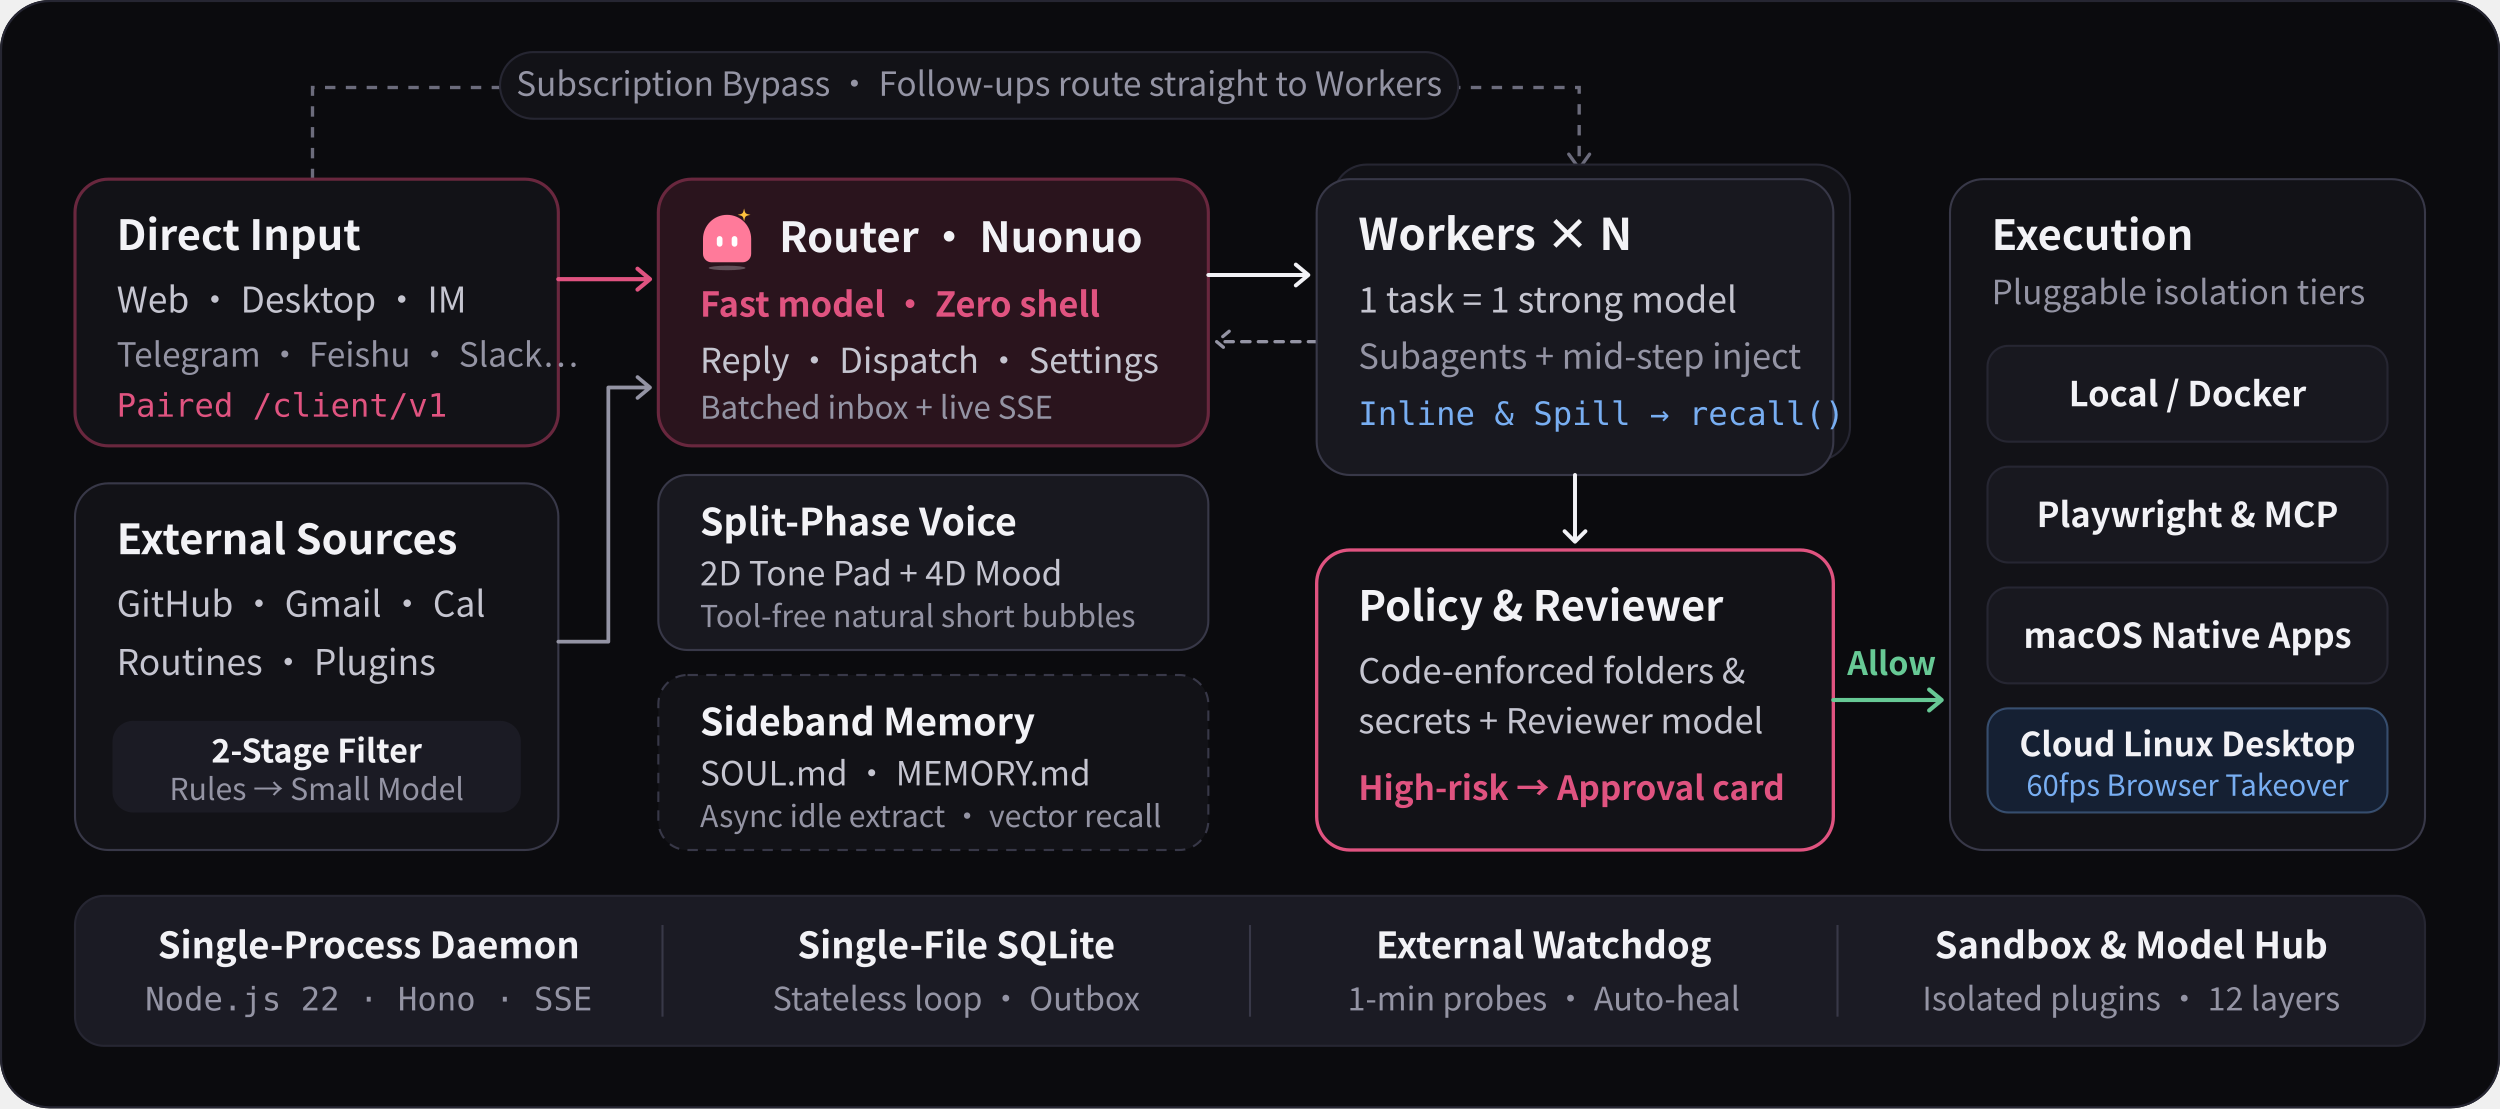
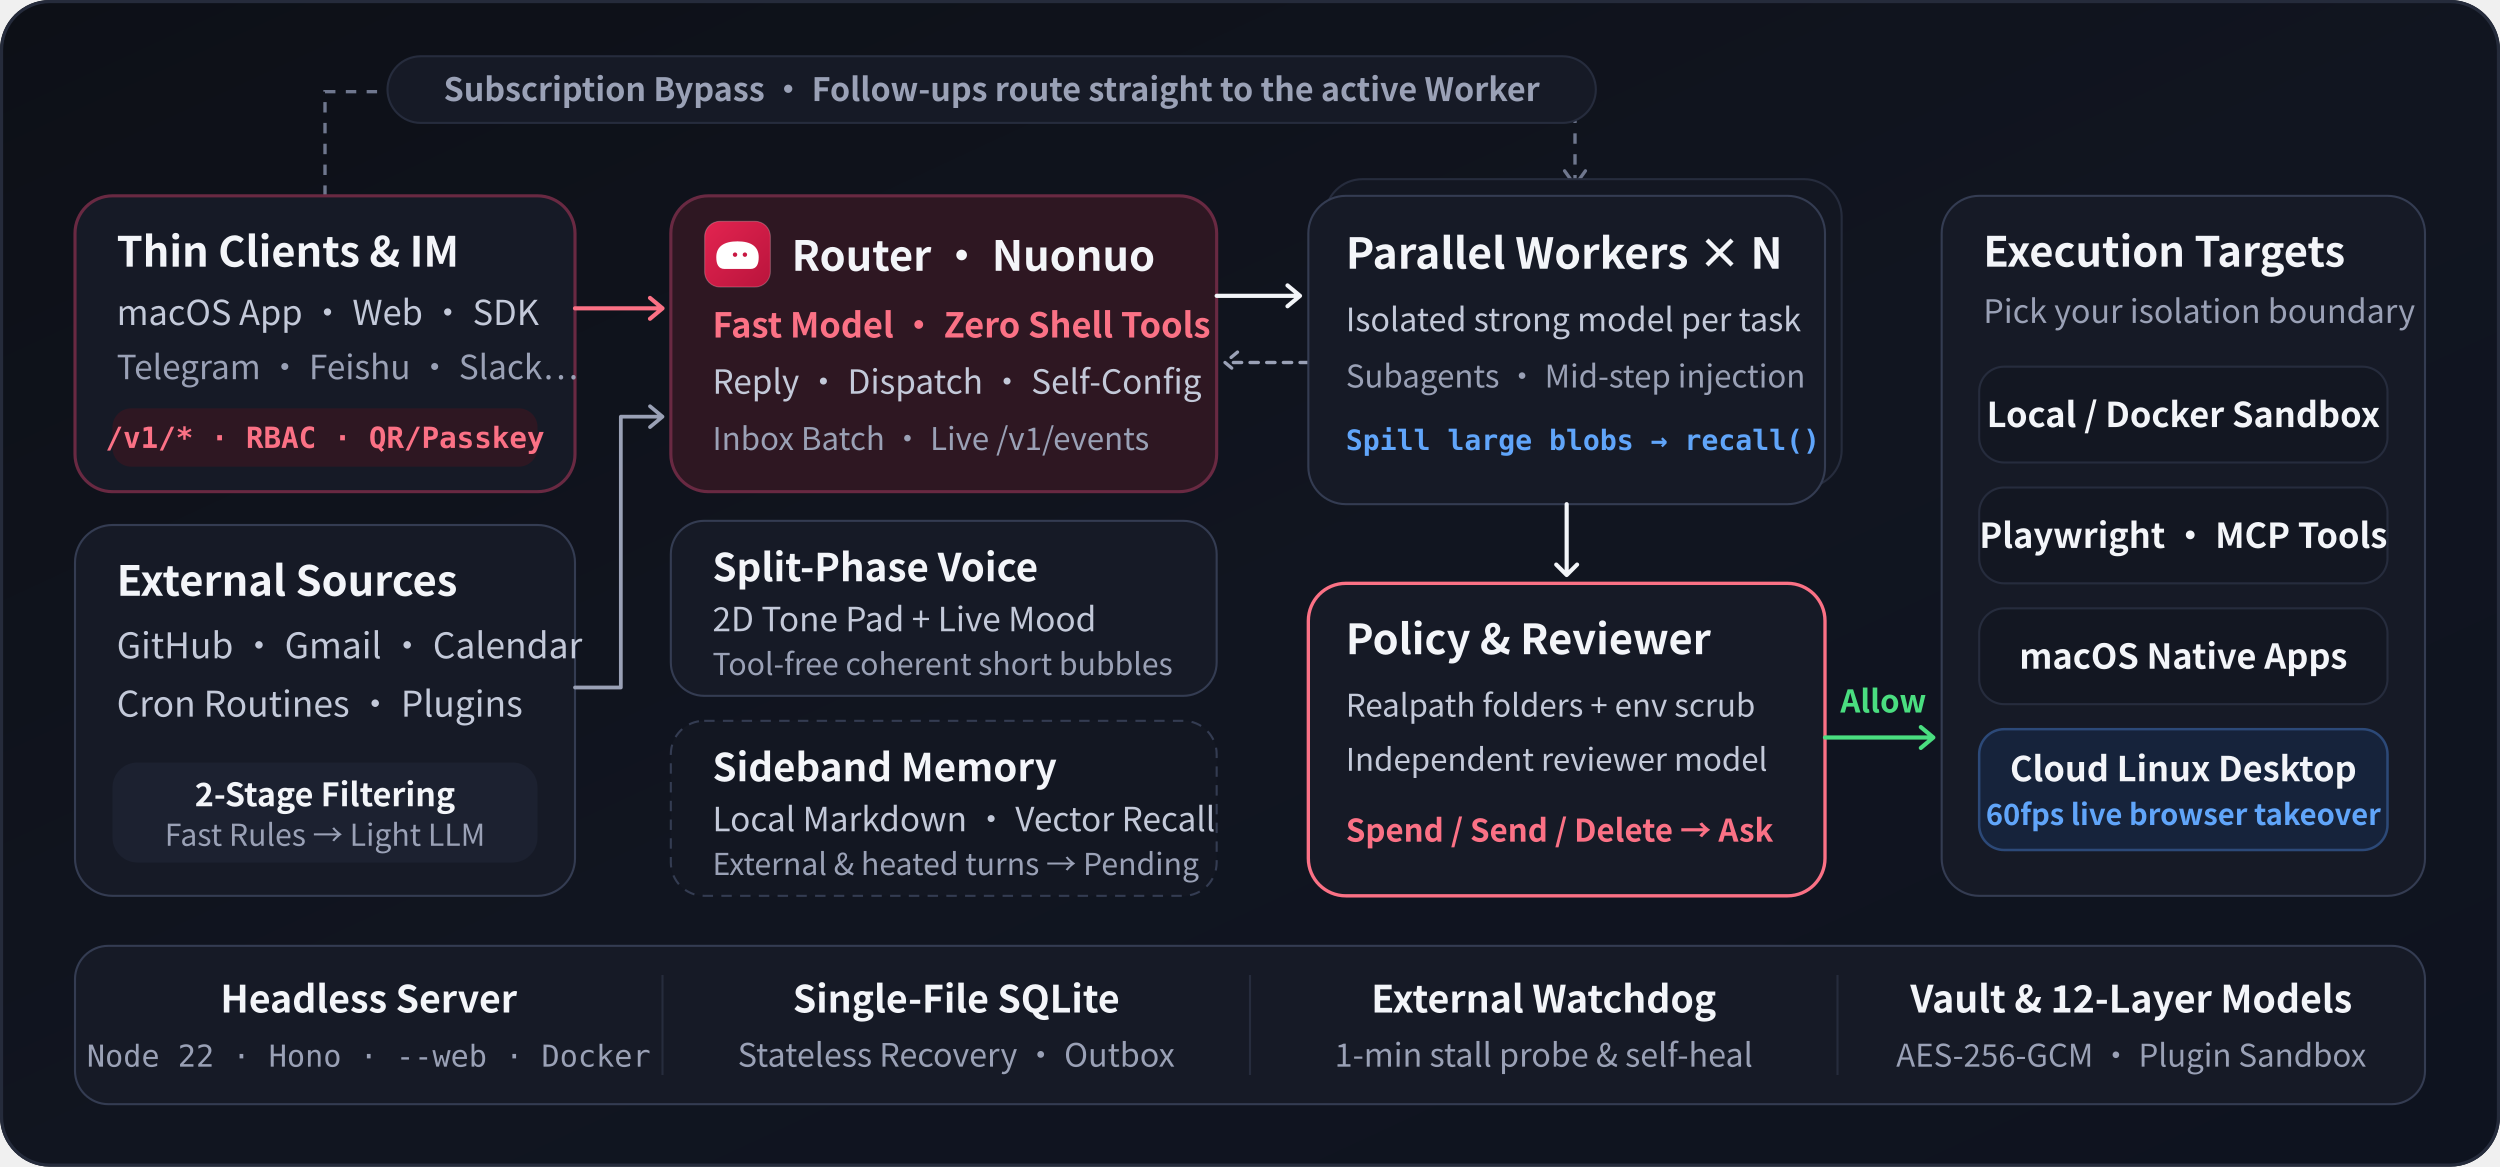
- <svg xmlns="http://www.w3.org/2000/svg" width="1200" height="532" viewBox="0 0 1200 532" role="img" aria-labelledby="title desc">
-   <rect width="1200" height="532" rx="24" fill="#0B0B0E" />
-   <rect x="0.5" y="0.5" width="1199" height="531" rx="23.5" fill="none" stroke="#262632" />
-   <path d="M150 86 V42 H758 V80" stroke="#6C6C7C" stroke-width="1.6" stroke-dasharray="5 5" fill="none" />
-   <path d="M753 74 l5 7 l5 -7" stroke="#6C6C7C" stroke-width="1.6" fill="none" stroke-linecap="round" stroke-linejoin="round" />
-   <rect x="240" y="25" width="460" height="32" rx="16" fill="#121217" stroke="#262632" />
-   <text x="470" y="46" text-anchor="middle" font-family="-apple-system, BlinkMacSystemFont, 'Segoe UI', 'PingFang SC', 'Hiragino Sans GB', 'Noto Sans CJK SC', 'Microsoft YaHei', sans-serif" font-size="16" font-weight="500" fill="#9494A4">Subscription Bypass · Follow-ups route straight to Workers</text>
-   <g id="col-triggers">
-     <rect x="36" y="86" width="232" height="128" rx="16" fill="#121217" stroke="#69273E" stroke-width="1.5" />
-     <text x="56" y="120" font-family="-apple-system, BlinkMacSystemFont, 'Segoe UI', 'PingFang SC', 'Hiragino Sans GB', 'Noto Sans CJK SC', 'Microsoft YaHei', sans-serif" font-size="20" font-weight="700" fill="#F2F2F6">Direct Input</text>
-     <text x="56" y="150" font-family="-apple-system, BlinkMacSystemFont, 'Segoe UI', 'PingFang SC', 'Hiragino Sans GB', 'Noto Sans CJK SC', 'Microsoft YaHei', sans-serif" font-size="17" fill="#C5C5D0">Web · Desktop · IM</text>
-     <text x="56" y="176" font-family="-apple-system, BlinkMacSystemFont, 'Segoe UI', 'PingFang SC', 'Hiragino Sans GB', 'Noto Sans CJK SC', 'Microsoft YaHei', sans-serif" font-size="16" fill="#9494A4">Telegram · Feishu · Slack…</text>
-     <text x="56" y="200" font-family="ui-monospace, SFMono-Regular, Menlo, Consolas, monospace" font-size="15.5" fill="#E05380">Paired /client/v1</text>
-     <rect x="36" y="232" width="232" height="176" rx="16" fill="#121217" stroke="#383848" />
-     <text x="56" y="266" font-family="-apple-system, BlinkMacSystemFont, 'Segoe UI', 'PingFang SC', 'Hiragino Sans GB', 'Noto Sans CJK SC', 'Microsoft YaHei', sans-serif" font-size="20" font-weight="700" fill="#F2F2F6">External Sources</text>
-     <text x="56" y="296" font-family="-apple-system, BlinkMacSystemFont, 'Segoe UI', 'PingFang SC', 'Hiragino Sans GB', 'Noto Sans CJK SC', 'Microsoft YaHei', sans-serif" font-size="17" fill="#C5C5D0">GitHub · Gmail · Cal</text>
-     <text x="56" y="324" font-family="-apple-system, BlinkMacSystemFont, 'Segoe UI', 'PingFang SC', 'Hiragino Sans GB', 'Noto Sans CJK SC', 'Microsoft YaHei', sans-serif" font-size="17" fill="#C5C5D0">Routines · Plugins</text>
-     <rect x="54" y="346" width="196" height="44" rx="10" fill="#1B1B24" />
-     <text x="152" y="366" text-anchor="middle" font-family="-apple-system, BlinkMacSystemFont, 'Segoe UI', 'PingFang SC', 'Hiragino Sans GB', 'Noto Sans CJK SC', 'Microsoft YaHei', sans-serif" font-size="15.5" font-weight="600" fill="#F2F2F6">2-Stage Filter</text>
-     <text x="152" y="384" text-anchor="middle" font-family="-apple-system, BlinkMacSystemFont, 'Segoe UI', 'PingFang SC', 'Hiragino Sans GB', 'Noto Sans CJK SC', 'Microsoft YaHei', sans-serif" font-size="14.5" fill="#9494A4">Rules → Small Model</text>
+ <svg xmlns="http://www.w3.org/2000/svg" width="1200" height="560" viewBox="0 0 1200 560" role="img" aria-labelledby="title desc">
+   <defs>
+     <linearGradient id="arch-en-dark-bg" x1="0" y1="0" x2="1" y2="1">
+       <stop offset="0%" stop-color="#0D1017" />
+       <stop offset="52%" stop-color="#111520" />
+       <stop offset="100%" stop-color="#0E131F" />
+     </linearGradient>
+     <linearGradient id="arch-en-dark-brand" x1="0" y1="0" x2="1" y2="1">
+       <stop offset="0%" stop-color="#E32450" />
+       <stop offset="100%" stop-color="#B9143C" />
+     </linearGradient>
+     <clipPath id="arch-en-dark-clip">
+       <rect width="1200" height="560" rx="24" />
+     </clipPath>
+   </defs>
+   <g clip-path="url(#arch-en-dark-clip)">
+     <rect width="1200" height="560" fill="url(#arch-en-dark-bg)" />
  </g>
-   <path d="M268 134 H312 m-6 -5 l6 5 l-6 5" stroke="#E05380" stroke-width="2" fill="none" stroke-linecap="round" stroke-linejoin="round" />
-   <path d="M268 308 H292 V186 H312 m-6 -5 l6 5 l-6 5" stroke="#9494A4" stroke-width="1.8" fill="none" stroke-linecap="round" stroke-linejoin="round" />
+   <rect x="0.75" y="0.75" width="1198.5" height="558.5" rx="23.25" fill="none" stroke="#252B3B" stroke-width="1.5" />
+   <path d="M156 94 V44 H756 V88" stroke="#6F778E" stroke-width="1.6" stroke-dasharray="5 5" fill="none" />
+   <path d="M751 82 l5 7 l5 -7" stroke="#6F778E" stroke-width="1.6" fill="none" stroke-linecap="round" stroke-linejoin="round" />
+   <rect x="186" y="27" width="580" height="32" rx="16" fill="#161A26" stroke="#262C3D" />
+   <text x="476" y="48.5" text-anchor="middle" font-family="-apple-system, BlinkMacSystemFont, 'Segoe UI', 'PingFang SC', 'Hiragino Sans GB', 'Noto Sans CJK SC', 'Microsoft YaHei', sans-serif" font-size="15.5" font-weight="600" fill="#9AA1B6">Subscription Bypass · Follow-ups route straight to the active Worker</text>
+   <g id="col-clients">
+     <rect x="36" y="94" width="240" height="142" rx="18" fill="#161A26" stroke="#692942" stroke-width="1.5" />
+     <text x="56" y="128" font-family="-apple-system, BlinkMacSystemFont, 'Segoe UI', 'PingFang SC', 'Hiragino Sans GB', 'Noto Sans CJK SC', 'Microsoft YaHei', sans-serif" font-size="20" font-weight="700" fill="#F3F5F9">Thin Clients &amp; IM</text>
+     <text x="56" y="156" font-family="-apple-system, BlinkMacSystemFont, 'Segoe UI', 'PingFang SC', 'Hiragino Sans GB', 'Noto Sans CJK SC', 'Microsoft YaHei', sans-serif" font-size="16.5" fill="#C3C9D9">macOS App · Web · SDK</text>
+     <text x="56" y="182" font-family="-apple-system, BlinkMacSystemFont, 'Segoe UI', 'PingFang SC', 'Hiragino Sans GB', 'Noto Sans CJK SC', 'Microsoft YaHei', sans-serif" font-size="16" fill="#9AA1B6">Telegram · Feishu · Slack…</text>
+     <rect x="54" y="196" width="204" height="28" rx="9" fill="#2E1722" />
+     <text x="156" y="215" text-anchor="middle" font-family="ui-monospace, SFMono-Regular, Menlo, Consolas, monospace" font-size="14" font-weight="600" fill="#FB7185">/v1/* · RBAC · QR/Passkey</text>
+     <rect x="36" y="252" width="240" height="178" rx="18" fill="#161A26" stroke="#343C52" />
+     <text x="56" y="286" font-family="-apple-system, BlinkMacSystemFont, 'Segoe UI', 'PingFang SC', 'Hiragino Sans GB', 'Noto Sans CJK SC', 'Microsoft YaHei', sans-serif" font-size="20" font-weight="700" fill="#F3F5F9">External Sources</text>
+     <text x="56" y="316" font-family="-apple-system, BlinkMacSystemFont, 'Segoe UI', 'PingFang SC', 'Hiragino Sans GB', 'Noto Sans CJK SC', 'Microsoft YaHei', sans-serif" font-size="17" fill="#C3C9D9">GitHub · Gmail · Calendar</text>
+     <text x="56" y="344" font-family="-apple-system, BlinkMacSystemFont, 'Segoe UI', 'PingFang SC', 'Hiragino Sans GB', 'Noto Sans CJK SC', 'Microsoft YaHei', sans-serif" font-size="17" fill="#C3C9D9">Cron Routines · Plugins</text>
+     <rect x="54" y="366" width="204" height="48" rx="12" fill="#1C2130" />
+     <text x="156" y="387" text-anchor="middle" font-family="-apple-system, BlinkMacSystemFont, 'Segoe UI', 'PingFang SC', 'Hiragino Sans GB', 'Noto Sans CJK SC', 'Microsoft YaHei', sans-serif" font-size="15.5" font-weight="700" fill="#F3F5F9">2-Stage Filtering</text>
+     <text x="156" y="406" text-anchor="middle" font-family="-apple-system, BlinkMacSystemFont, 'Segoe UI', 'PingFang SC', 'Hiragino Sans GB', 'Noto Sans CJK SC', 'Microsoft YaHei', sans-serif" font-size="14.5" fill="#9AA1B6">Fast Rules → Light LLM</text>
+   </g>
+   <path d="M276 148 H318 m-6 -5 l6 5 l-6 5" stroke="#FB7185" stroke-width="2" fill="none" stroke-linecap="round" stroke-linejoin="round" />
+   <path d="M276 330 H298 V200 H318 m-6 -5 l6 5 l-6 5" stroke="#9AA1B6" stroke-width="1.8" fill="none" stroke-linecap="round" stroke-linejoin="round" />
  <g id="col-router">
-     <rect x="316" y="86" width="264" height="128" rx="16" fill="#2A141D" stroke="#69273E" stroke-width="1.5" />
-     <g transform="translate(332 97) scale(0.34)">
-       <ellipse cx="50" cy="93" rx="26" ry="3.2" fill="#F2F2F6" opacity="0.28" />
-       <path d="M16 52 A34 34 0 0 1 84 52 V73 A12 12 0 0 1 72 85 H28 A12 12 0 0 1 16 73 Z" fill="#FF7A9A" />
-       <rect x="35.5" y="48" width="8" height="15" rx="4" fill="#FFFFFF" />
-       <rect x="56.5" y="48" width="8" height="15" rx="4" fill="#FFFFFF" />
-       <path d="M74 9 C75.6 16.4 75.6 16.4 83 18 C75.6 19.6 75.6 19.6 74 27 C72.4 19.6 72.4 19.6 65 18 C72.4 16.4 72.4 16.4 74 9 Z" fill="#FFC23D" />
+     <rect x="322" y="94" width="262" height="142" rx="18" fill="#2E1722" stroke="#692942" stroke-width="1.5" />
+     <g transform="translate(338 106) scale(0.32)">
+       <rect x="0.75" y="0.75" width="98.5" height="98.5" rx="22.8" fill="url(#arch-en-dark-brand)" stroke="rgba(255,255,255,0.24)" stroke-width="1.5" />
+       <g transform="translate(13 13) scale(0.74)">
+         <path d="M 24 80 C 11 80 7 70 7 56 C 7 35 22 24 50 24 C 78 24 93 35 93 56 C 93 70 89 80 76 80 Z" fill="#FFFFFF" />
+         <circle cx="45" cy="51" r="4.5" fill="#C81742" />
+         <circle cx="65" cy="51" r="4.5" fill="#C81742" />
+       </g>
    </g>
-     <text x="374" y="121" font-family="-apple-system, BlinkMacSystemFont, 'Segoe UI', 'PingFang SC', 'Hiragino Sans GB', 'Noto Sans CJK SC', 'Microsoft YaHei', sans-serif" font-size="20" font-weight="700" fill="#F2F2F6">Router · Nuonuo</text>
-     <text x="336" y="152" font-family="-apple-system, BlinkMacSystemFont, 'Segoe UI', 'PingFang SC', 'Hiragino Sans GB', 'Noto Sans CJK SC', 'Microsoft YaHei', sans-serif" font-size="16.5" font-weight="600" fill="#E05380">Fast model · Zero shell</text>
-     <text x="336" y="179" font-family="-apple-system, BlinkMacSystemFont, 'Segoe UI', 'PingFang SC', 'Hiragino Sans GB', 'Noto Sans CJK SC', 'Microsoft YaHei', sans-serif" font-size="16.5" fill="#C5C5D0">Reply · Dispatch · Settings</text>
-     <text x="336" y="201" font-family="-apple-system, BlinkMacSystemFont, 'Segoe UI', 'PingFang SC', 'Hiragino Sans GB', 'Noto Sans CJK SC', 'Microsoft YaHei', sans-serif" font-size="15" fill="#9494A4">Batched inbox + live SSE</text>
-     <rect x="316" y="228" width="264" height="84" rx="14" fill="#18181F" stroke="#383848" />
-     <text x="336" y="257" font-family="-apple-system, BlinkMacSystemFont, 'Segoe UI', 'PingFang SC', 'Hiragino Sans GB', 'Noto Sans CJK SC', 'Microsoft YaHei', sans-serif" font-size="18" font-weight="700" fill="#F2F2F6">Split-Phase Voice</text>
-     <text x="336" y="281" font-family="-apple-system, BlinkMacSystemFont, 'Segoe UI', 'PingFang SC', 'Hiragino Sans GB', 'Noto Sans CJK SC', 'Microsoft YaHei', sans-serif" font-size="16" fill="#C5C5D0">2D Tone Pad + 4D Mood</text>
-     <text x="336" y="301" font-family="-apple-system, BlinkMacSystemFont, 'Segoe UI', 'PingFang SC', 'Hiragino Sans GB', 'Noto Sans CJK SC', 'Microsoft YaHei', sans-serif" font-size="14.5" fill="#9494A4">Tool-free natural short bubbles</text>
-     <rect x="316" y="324" width="264" height="84" rx="14" fill="#121217" stroke="#383848" stroke-dasharray="5 4" />
-     <text x="336" y="353" font-family="-apple-system, BlinkMacSystemFont, 'Segoe UI', 'PingFang SC', 'Hiragino Sans GB', 'Noto Sans CJK SC', 'Microsoft YaHei', sans-serif" font-size="18" font-weight="700" fill="#F2F2F6">Sideband Memory</text>
-     <text x="336" y="377" font-family="-apple-system, BlinkMacSystemFont, 'Segoe UI', 'PingFang SC', 'Hiragino Sans GB', 'Noto Sans CJK SC', 'Microsoft YaHei', sans-serif" font-size="16" fill="#C5C5D0">SOUL.md · MEMORY.md</text>
-     <text x="336" y="397" font-family="-apple-system, BlinkMacSystemFont, 'Segoe UI', 'PingFang SC', 'Hiragino Sans GB', 'Noto Sans CJK SC', 'Microsoft YaHei', sans-serif" font-size="14.5" fill="#9494A4">Async idle extract · vector recall</text>
+     <text x="380" y="130" font-family="-apple-system, BlinkMacSystemFont, 'Segoe UI', 'PingFang SC', 'Hiragino Sans GB', 'Noto Sans CJK SC', 'Microsoft YaHei', sans-serif" font-size="20" font-weight="700" fill="#F3F5F9">Router · Nuonuo</text>
+     <text x="342" y="162" font-family="-apple-system, BlinkMacSystemFont, 'Segoe UI', 'PingFang SC', 'Hiragino Sans GB', 'Noto Sans CJK SC', 'Microsoft YaHei', sans-serif" font-size="16.5" font-weight="700" fill="#FB7185">Fast Model · Zero Shell Tools</text>
+     <text x="342" y="189" font-family="-apple-system, BlinkMacSystemFont, 'Segoe UI', 'PingFang SC', 'Hiragino Sans GB', 'Noto Sans CJK SC', 'Microsoft YaHei', sans-serif" font-size="16" fill="#C3C9D9">Reply · Dispatch · Self-Config</text>
+     <text x="342" y="216" font-family="-apple-system, BlinkMacSystemFont, 'Segoe UI', 'PingFang SC', 'Hiragino Sans GB', 'Noto Sans CJK SC', 'Microsoft YaHei', sans-serif" font-size="15" fill="#9AA1B6">Inbox Batch · Live /v1/events</text>
+     <rect x="322" y="250" width="262" height="84" rx="16" fill="#161A26" stroke="#343C52" />
+     <text x="342" y="279" font-family="-apple-system, BlinkMacSystemFont, 'Segoe UI', 'PingFang SC', 'Hiragino Sans GB', 'Noto Sans CJK SC', 'Microsoft YaHei', sans-serif" font-size="18.5" font-weight="700" fill="#F3F5F9">Split-Phase Voice</text>
+     <text x="342" y="303" font-family="-apple-system, BlinkMacSystemFont, 'Segoe UI', 'PingFang SC', 'Hiragino Sans GB', 'Noto Sans CJK SC', 'Microsoft YaHei', sans-serif" font-size="16" fill="#C3C9D9">2D Tone Pad + Live Mood</text>
+     <text x="342" y="324" font-family="-apple-system, BlinkMacSystemFont, 'Segoe UI', 'PingFang SC', 'Hiragino Sans GB', 'Noto Sans CJK SC', 'Microsoft YaHei', sans-serif" font-size="14.5" fill="#9AA1B6">Tool-free coherent short bubbles</text>
+     <rect x="322" y="346" width="262" height="84" rx="16" fill="#131722" stroke="#343C52" stroke-dasharray="5 4" />
+     <text x="342" y="375" font-family="-apple-system, BlinkMacSystemFont, 'Segoe UI', 'PingFang SC', 'Hiragino Sans GB', 'Noto Sans CJK SC', 'Microsoft YaHei', sans-serif" font-size="18.5" font-weight="700" fill="#F3F5F9">Sideband Memory</text>
+     <text x="342" y="399" font-family="-apple-system, BlinkMacSystemFont, 'Segoe UI', 'PingFang SC', 'Hiragino Sans GB', 'Noto Sans CJK SC', 'Microsoft YaHei', sans-serif" font-size="16" fill="#C3C9D9">Local Markdown · Vector Recall</text>
+     <text x="342" y="420" font-family="-apple-system, BlinkMacSystemFont, 'Segoe UI', 'PingFang SC', 'Hiragino Sans GB', 'Noto Sans CJK SC', 'Microsoft YaHei', sans-serif" font-size="14.5" fill="#9AA1B6">External &amp; heated turns → Pending</text>
  </g>
-   <path d="M580 132 H628 m-6 -5 l6 5 l-6 5" stroke="#F2F2F6" stroke-width="1.9" fill="none" stroke-linecap="round" stroke-linejoin="round" />
-   <path d="M632 164 H584 m6 -5 l-6 5 l6 5" stroke="#9494A4" stroke-width="1.6" stroke-dasharray="4 4" fill="none" stroke-linecap="round" stroke-linejoin="round" />
+   <path d="M584 142 H624 m-6 -5 l6 5 l-6 5" stroke="#F3F5F9" stroke-width="2" fill="none" stroke-linecap="round" stroke-linejoin="round" />
+   <path d="M628 174 H588 m6 -5 l-6 5 l6 5" stroke="#9AA1B6" stroke-width="1.6" stroke-dasharray="4 4" fill="none" stroke-linecap="round" stroke-linejoin="round" />
  <g id="col-workers">
-     <rect x="640" y="79" width="248" height="142" rx="16" fill="#121217" stroke="#262632" />
-     <rect x="632" y="86" width="248" height="142" rx="16" fill="#18181F" stroke="#383848" />
-     <text x="652" y="120" font-family="-apple-system, BlinkMacSystemFont, 'Segoe UI', 'PingFang SC', 'Hiragino Sans GB', 'Noto Sans CJK SC', 'Microsoft YaHei', sans-serif" font-size="21" font-weight="700" fill="#F2F2F6">Workers × N</text>
-     <text x="652" y="150" font-family="-apple-system, BlinkMacSystemFont, 'Segoe UI', 'PingFang SC', 'Hiragino Sans GB', 'Noto Sans CJK SC', 'Microsoft YaHei', sans-serif" font-size="17" fill="#C5C5D0">1 task = 1 strong model</text>
-     <text x="652" y="177" font-family="-apple-system, BlinkMacSystemFont, 'Segoe UI', 'PingFang SC', 'Hiragino Sans GB', 'Noto Sans CJK SC', 'Microsoft YaHei', sans-serif" font-size="16.5" fill="#9494A4">Subagents + mid-step inject</text>
-     <text x="652" y="204" font-family="ui-monospace, SFMono-Regular, Menlo, Consolas, monospace" font-size="15.5" fill="#78AEF2">Inline &amp; Spill → recall()</text>
-     <path d="M756 228 V260 m-5 -5 l5 5 l5 -5" stroke="#F2F2F6" stroke-width="1.9" fill="none" stroke-linecap="round" stroke-linejoin="round" />
-     <rect x="632" y="264" width="248" height="144" rx="16" fill="#121217" stroke="#E05380" stroke-width="1.6" />
-     <text x="652" y="298" font-family="-apple-system, BlinkMacSystemFont, 'Segoe UI', 'PingFang SC', 'Hiragino Sans GB', 'Noto Sans CJK SC', 'Microsoft YaHei', sans-serif" font-size="20" font-weight="700" fill="#F2F2F6">Policy &amp; Reviewer</text>
-     <text x="652" y="328" font-family="-apple-system, BlinkMacSystemFont, 'Segoe UI', 'PingFang SC', 'Hiragino Sans GB', 'Noto Sans CJK SC', 'Microsoft YaHei', sans-serif" font-size="16.5" fill="#C5C5D0">Code-enforced folders &amp;</text>
-     <text x="652" y="352" font-family="-apple-system, BlinkMacSystemFont, 'Segoe UI', 'PingFang SC', 'Hiragino Sans GB', 'Noto Sans CJK SC', 'Microsoft YaHei', sans-serif" font-size="16.5" fill="#C5C5D0">secrets + Reviewer model</text>
-     <text x="652" y="384" font-family="-apple-system, BlinkMacSystemFont, 'Segoe UI', 'PingFang SC', 'Hiragino Sans GB', 'Noto Sans CJK SC', 'Microsoft YaHei', sans-serif" font-size="16" font-weight="600" fill="#E05380">High-risk → Approval card</text>
+     <rect x="636" y="86" width="248" height="148" rx="18" fill="#131722" stroke="#262C3D" />
+     <rect x="628" y="94" width="248" height="148" rx="18" fill="#161A26" stroke="#343C52" />
+     <text x="646" y="129" font-family="-apple-system, BlinkMacSystemFont, 'Segoe UI', 'PingFang SC', 'Hiragino Sans GB', 'Noto Sans CJK SC', 'Microsoft YaHei', sans-serif" font-size="20.5" font-weight="700" fill="#F3F5F9">Parallel Workers × N</text>
+     <text x="646" y="159" font-family="-apple-system, BlinkMacSystemFont, 'Segoe UI', 'PingFang SC', 'Hiragino Sans GB', 'Noto Sans CJK SC', 'Microsoft YaHei', sans-serif" font-size="15.5" fill="#C3C9D9">Isolated strong model per task</text>
+     <text x="646" y="186" font-family="-apple-system, BlinkMacSystemFont, 'Segoe UI', 'PingFang SC', 'Hiragino Sans GB', 'Noto Sans CJK SC', 'Microsoft YaHei', sans-serif" font-size="15" fill="#9AA1B6">Subagents · Mid-step injection</text>
+     <text x="646" y="216" font-family="ui-monospace, SFMono-Regular, Menlo, Consolas, monospace" font-size="13.5" font-weight="600" fill="#60A5FA">Spill large blobs → recall()</text>
+     <path d="M752 242 V276 m-5 -5 l5 5 l5 -5" stroke="#F3F5F9" stroke-width="2" fill="none" stroke-linecap="round" stroke-linejoin="round" />
+     <rect x="628" y="280" width="248" height="150" rx="18" fill="#161A26" stroke="#FB7185" stroke-width="1.6" />
+     <text x="646" y="314" font-family="-apple-system, BlinkMacSystemFont, 'Segoe UI', 'PingFang SC', 'Hiragino Sans GB', 'Noto Sans CJK SC', 'Microsoft YaHei', sans-serif" font-size="20" font-weight="700" fill="#F3F5F9">Policy &amp; Reviewer</text>
+     <text x="646" y="344" font-family="-apple-system, BlinkMacSystemFont, 'Segoe UI', 'PingFang SC', 'Hiragino Sans GB', 'Noto Sans CJK SC', 'Microsoft YaHei', sans-serif" font-size="15" fill="#C3C9D9">Realpath folders + env scrub</text>
+     <text x="646" y="370" font-family="-apple-system, BlinkMacSystemFont, 'Segoe UI', 'PingFang SC', 'Hiragino Sans GB', 'Noto Sans CJK SC', 'Microsoft YaHei', sans-serif" font-size="15" fill="#C3C9D9">Independent reviewer model</text>
+     <text x="646" y="404" font-family="-apple-system, BlinkMacSystemFont, 'Segoe UI', 'PingFang SC', 'Hiragino Sans GB', 'Noto Sans CJK SC', 'Microsoft YaHei', sans-serif" font-size="15" font-weight="700" fill="#FB7185">Spend / Send / Delete → Ask</text>
  </g>
-   <text x="908" y="324" text-anchor="middle" font-family="-apple-system, BlinkMacSystemFont, 'Segoe UI', 'PingFang SC', 'Hiragino Sans GB', 'Noto Sans CJK SC', 'Microsoft YaHei', sans-serif" font-size="15.5" font-weight="600" fill="#67C995">Allow</text>
-   <path d="M880 336 H932 m-6 -5 l6 5 l-6 5" stroke="#67C995" stroke-width="2" fill="none" stroke-linecap="round" stroke-linejoin="round" />
+   <text x="904" y="342" text-anchor="middle" font-family="-apple-system, BlinkMacSystemFont, 'Segoe UI', 'PingFang SC', 'Hiragino Sans GB', 'Noto Sans CJK SC', 'Microsoft YaHei', sans-serif" font-size="15" font-weight="700" fill="#4ADE80">Allow</text>
+   <path d="M876 354 H928 m-6 -5 l6 5 l-6 5" stroke="#4ADE80" stroke-width="2" fill="none" stroke-linecap="round" stroke-linejoin="round" />
  <g id="col-exec">
-     <rect x="936" y="86" width="228" height="322" rx="16" fill="#121217" stroke="#383848" />
-     <text x="956" y="120" font-family="-apple-system, BlinkMacSystemFont, 'Segoe UI', 'PingFang SC', 'Hiragino Sans GB', 'Noto Sans CJK SC', 'Microsoft YaHei', sans-serif" font-size="20" font-weight="700" fill="#F2F2F6">Execution</text>
-     <text x="956" y="146" font-family="-apple-system, BlinkMacSystemFont, 'Segoe UI', 'PingFang SC', 'Hiragino Sans GB', 'Noto Sans CJK SC', 'Microsoft YaHei', sans-serif" font-size="16" fill="#9494A4">Pluggable isolation tiers</text>
-     <rect x="954" y="166" width="192" height="46" rx="10" fill="#18181F" stroke="#262632" />
-     <text x="1050" y="195" text-anchor="middle" font-family="-apple-system, BlinkMacSystemFont, 'Segoe UI', 'PingFang SC', 'Hiragino Sans GB', 'Noto Sans CJK SC', 'Microsoft YaHei', sans-serif" font-size="16.5" font-weight="600" fill="#F2F2F6">Local / Docker</text>
-     <rect x="954" y="224" width="192" height="46" rx="10" fill="#18181F" stroke="#262632" />
-     <text x="1050" y="253" text-anchor="middle" font-family="-apple-system, BlinkMacSystemFont, 'Segoe UI', 'PingFang SC', 'Hiragino Sans GB', 'Noto Sans CJK SC', 'Microsoft YaHei', sans-serif" font-size="16.5" font-weight="600" fill="#F2F2F6">Playwright &amp; MCP</text>
-     <rect x="954" y="282" width="192" height="46" rx="10" fill="#18181F" stroke="#262632" />
-     <text x="1050" y="311" text-anchor="middle" font-family="-apple-system, BlinkMacSystemFont, 'Segoe UI', 'PingFang SC', 'Hiragino Sans GB', 'Noto Sans CJK SC', 'Microsoft YaHei', sans-serif" font-size="16.5" font-weight="600" fill="#F2F2F6">macOS Native Apps</text>
-     <rect x="954" y="340" width="192" height="50" rx="10" fill="#152033" stroke="#78AEF2" stroke-opacity="0.35" />
-     <text x="1050" y="363" text-anchor="middle" font-family="-apple-system, BlinkMacSystemFont, 'Segoe UI', 'PingFang SC', 'Hiragino Sans GB', 'Noto Sans CJK SC', 'Microsoft YaHei', sans-serif" font-size="16" font-weight="700" fill="#F2F2F6">Cloud Linux Desktop</text>
-     <text x="1050" y="382" text-anchor="middle" font-family="-apple-system, BlinkMacSystemFont, 'Segoe UI', 'PingFang SC', 'Hiragino Sans GB', 'Noto Sans CJK SC', 'Microsoft YaHei', sans-serif" font-size="14" fill="#78AEF2">60fps Browser Takeover</text>
+     <rect x="932" y="94" width="232" height="336" rx="18" fill="#161A26" stroke="#343C52" />
+     <text x="952" y="128" font-family="-apple-system, BlinkMacSystemFont, 'Segoe UI', 'PingFang SC', 'Hiragino Sans GB', 'Noto Sans CJK SC', 'Microsoft YaHei', sans-serif" font-size="20" font-weight="700" fill="#F3F5F9">Execution Targets</text>
+     <text x="952" y="155" font-family="-apple-system, BlinkMacSystemFont, 'Segoe UI', 'PingFang SC', 'Hiragino Sans GB', 'Noto Sans CJK SC', 'Microsoft YaHei', sans-serif" font-size="15.5" fill="#9AA1B6">Pick your isolation boundary</text>
+     <rect x="950" y="176" width="196" height="46" rx="12" fill="#131722" stroke="#262C3D" />
+     <text x="1048" y="205" text-anchor="middle" font-family="-apple-system, BlinkMacSystemFont, 'Segoe UI', 'PingFang SC', 'Hiragino Sans GB', 'Noto Sans CJK SC', 'Microsoft YaHei', sans-serif" font-size="16.5" font-weight="600" fill="#F3F5F9">Local / Docker Sandbox</text>
+     <rect x="950" y="234" width="196" height="46" rx="12" fill="#131722" stroke="#262C3D" />
+     <text x="1048" y="263" text-anchor="middle" font-family="-apple-system, BlinkMacSystemFont, 'Segoe UI', 'PingFang SC', 'Hiragino Sans GB', 'Noto Sans CJK SC', 'Microsoft YaHei', sans-serif" font-size="16.5" font-weight="600" fill="#F3F5F9">Playwright · MCP Tools</text>
+     <rect x="950" y="292" width="196" height="46" rx="12" fill="#131722" stroke="#262C3D" />
+     <text x="1048" y="321" text-anchor="middle" font-family="-apple-system, BlinkMacSystemFont, 'Segoe UI', 'PingFang SC', 'Hiragino Sans GB', 'Noto Sans CJK SC', 'Microsoft YaHei', sans-serif" font-size="16.5" font-weight="600" fill="#F3F5F9">macOS Native Apps</text>
+     <rect x="950" y="350" width="196" height="58" rx="12" fill="#16233B" stroke="#2C4978" stroke-width="1.2" />
+     <text x="1048" y="375" text-anchor="middle" font-family="-apple-system, BlinkMacSystemFont, 'Segoe UI', 'PingFang SC', 'Hiragino Sans GB', 'Noto Sans CJK SC', 'Microsoft YaHei', sans-serif" font-size="16.5" font-weight="700" fill="#F3F5F9">Cloud Linux Desktop</text>
+     <text x="1048" y="396" text-anchor="middle" font-family="-apple-system, BlinkMacSystemFont, 'Segoe UI', 'PingFang SC', 'Hiragino Sans GB', 'Noto Sans CJK SC', 'Microsoft YaHei', sans-serif" font-size="14" font-weight="600" fill="#60A5FA">60fps live browser takeover</text>
  </g>
  <g id="foundation">
-     <rect x="36" y="430" width="1128" height="72" rx="14" fill="#1B1B24" stroke="#262632" />
-     <line x1="318" y1="444" x2="318" y2="488" stroke="#383848" />
-     <line x1="600" y1="444" x2="600" y2="488" stroke="#383848" />
-     <line x1="882" y1="444" x2="882" y2="488" stroke="#383848" />
-     <text x="177" y="460" text-anchor="middle" font-family="-apple-system, BlinkMacSystemFont, 'Segoe UI', 'PingFang SC', 'Hiragino Sans GB', 'Noto Sans CJK SC', 'Microsoft YaHei', sans-serif" font-size="17.5" font-weight="700" fill="#F2F2F6">Single-Process Daemon</text>
-     <text x="177" y="485" text-anchor="middle" font-family="ui-monospace, SFMono-Regular, Menlo, Consolas, monospace" font-size="15.5" fill="#9494A4">Node.js 22 · Hono · SSE</text>
-     <text x="459" y="460" text-anchor="middle" font-family="-apple-system, BlinkMacSystemFont, 'Segoe UI', 'PingFang SC', 'Hiragino Sans GB', 'Noto Sans CJK SC', 'Microsoft YaHei', sans-serif" font-size="17.5" font-weight="700" fill="#F2F2F6">Single-File SQLite</text>
-     <text x="459" y="485" text-anchor="middle" font-family="-apple-system, BlinkMacSystemFont, 'Segoe UI', 'PingFang SC', 'Hiragino Sans GB', 'Noto Sans CJK SC', 'Microsoft YaHei', sans-serif" font-size="15.5" fill="#9494A4">Stateless loop · Outbox</text>
-     <text x="741" y="460" text-anchor="middle" font-family="-apple-system, BlinkMacSystemFont, 'Segoe UI', 'PingFang SC', 'Hiragino Sans GB', 'Noto Sans CJK SC', 'Microsoft YaHei', sans-serif" font-size="17.5" font-weight="700" fill="#F2F2F6">External Watchdog</text>
-     <text x="741" y="485" text-anchor="middle" font-family="-apple-system, BlinkMacSystemFont, 'Segoe UI', 'PingFang SC', 'Hiragino Sans GB', 'Noto Sans CJK SC', 'Microsoft YaHei', sans-serif" font-size="15.5" fill="#9494A4">1-min probes · Auto-heal</text>
-     <text x="1023" y="460" text-anchor="middle" font-family="-apple-system, BlinkMacSystemFont, 'Segoe UI', 'PingFang SC', 'Hiragino Sans GB', 'Noto Sans CJK SC', 'Microsoft YaHei', sans-serif" font-size="17.5" font-weight="700" fill="#F2F2F6">Sandbox &amp; Model Hub</text>
-     <text x="1023" y="485" text-anchor="middle" font-family="-apple-system, BlinkMacSystemFont, 'Segoe UI', 'PingFang SC', 'Hiragino Sans GB', 'Noto Sans CJK SC', 'Microsoft YaHei', sans-serif" font-size="15.5" fill="#9494A4">Isolated plugins · 12 layers</text>
+     <rect x="36" y="454" width="1128" height="76" rx="16" fill="#161A26" stroke="#343C52" />
+     <line x1="318" y1="468" x2="318" y2="516" stroke="#262C3D" />
+     <line x1="600" y1="468" x2="600" y2="516" stroke="#262C3D" />
+     <line x1="882" y1="468" x2="882" y2="516" stroke="#262C3D" />
+     <text x="177" y="486" text-anchor="middle" font-family="-apple-system, BlinkMacSystemFont, 'Segoe UI', 'PingFang SC', 'Hiragino Sans GB', 'Noto Sans CJK SC', 'Microsoft YaHei', sans-serif" font-size="18" font-weight="700" fill="#F3F5F9">Headless Server</text>
+     <text x="177" y="512" text-anchor="middle" font-family="ui-monospace, SFMono-Regular, Menlo, Consolas, monospace" font-size="14.5" fill="#9AA1B6">Node 22 · Hono · --web · Docker</text>
+     <text x="459" y="486" text-anchor="middle" font-family="-apple-system, BlinkMacSystemFont, 'Segoe UI', 'PingFang SC', 'Hiragino Sans GB', 'Noto Sans CJK SC', 'Microsoft YaHei', sans-serif" font-size="18" font-weight="700" fill="#F3F5F9">Single-File SQLite</text>
+     <text x="459" y="512" text-anchor="middle" font-family="-apple-system, BlinkMacSystemFont, 'Segoe UI', 'PingFang SC', 'Hiragino Sans GB', 'Noto Sans CJK SC', 'Microsoft YaHei', sans-serif" font-size="15.5" fill="#9AA1B6">Stateless Recovery · Outbox</text>
+     <text x="741" y="486" text-anchor="middle" font-family="-apple-system, BlinkMacSystemFont, 'Segoe UI', 'PingFang SC', 'Hiragino Sans GB', 'Noto Sans CJK SC', 'Microsoft YaHei', sans-serif" font-size="18" font-weight="700" fill="#F3F5F9">External Watchdog</text>
+     <text x="741" y="512" text-anchor="middle" font-family="-apple-system, BlinkMacSystemFont, 'Segoe UI', 'PingFang SC', 'Hiragino Sans GB', 'Noto Sans CJK SC', 'Microsoft YaHei', sans-serif" font-size="15.5" fill="#9AA1B6">1-min stall probe &amp; self-heal</text>
+     <text x="1023" y="486" text-anchor="middle" font-family="-apple-system, BlinkMacSystemFont, 'Segoe UI', 'PingFang SC', 'Hiragino Sans GB', 'Noto Sans CJK SC', 'Microsoft YaHei', sans-serif" font-size="18" font-weight="700" fill="#F3F5F9">Vault &amp; 12-Layer Models</text>
+     <text x="1023" y="512" text-anchor="middle" font-family="-apple-system, BlinkMacSystemFont, 'Segoe UI', 'PingFang SC', 'Hiragino Sans GB', 'Noto Sans CJK SC', 'Microsoft YaHei', sans-serif" font-size="15" fill="#9AA1B6">AES-256-GCM · Plugin Sandbox</text>
  </g>
</svg>
